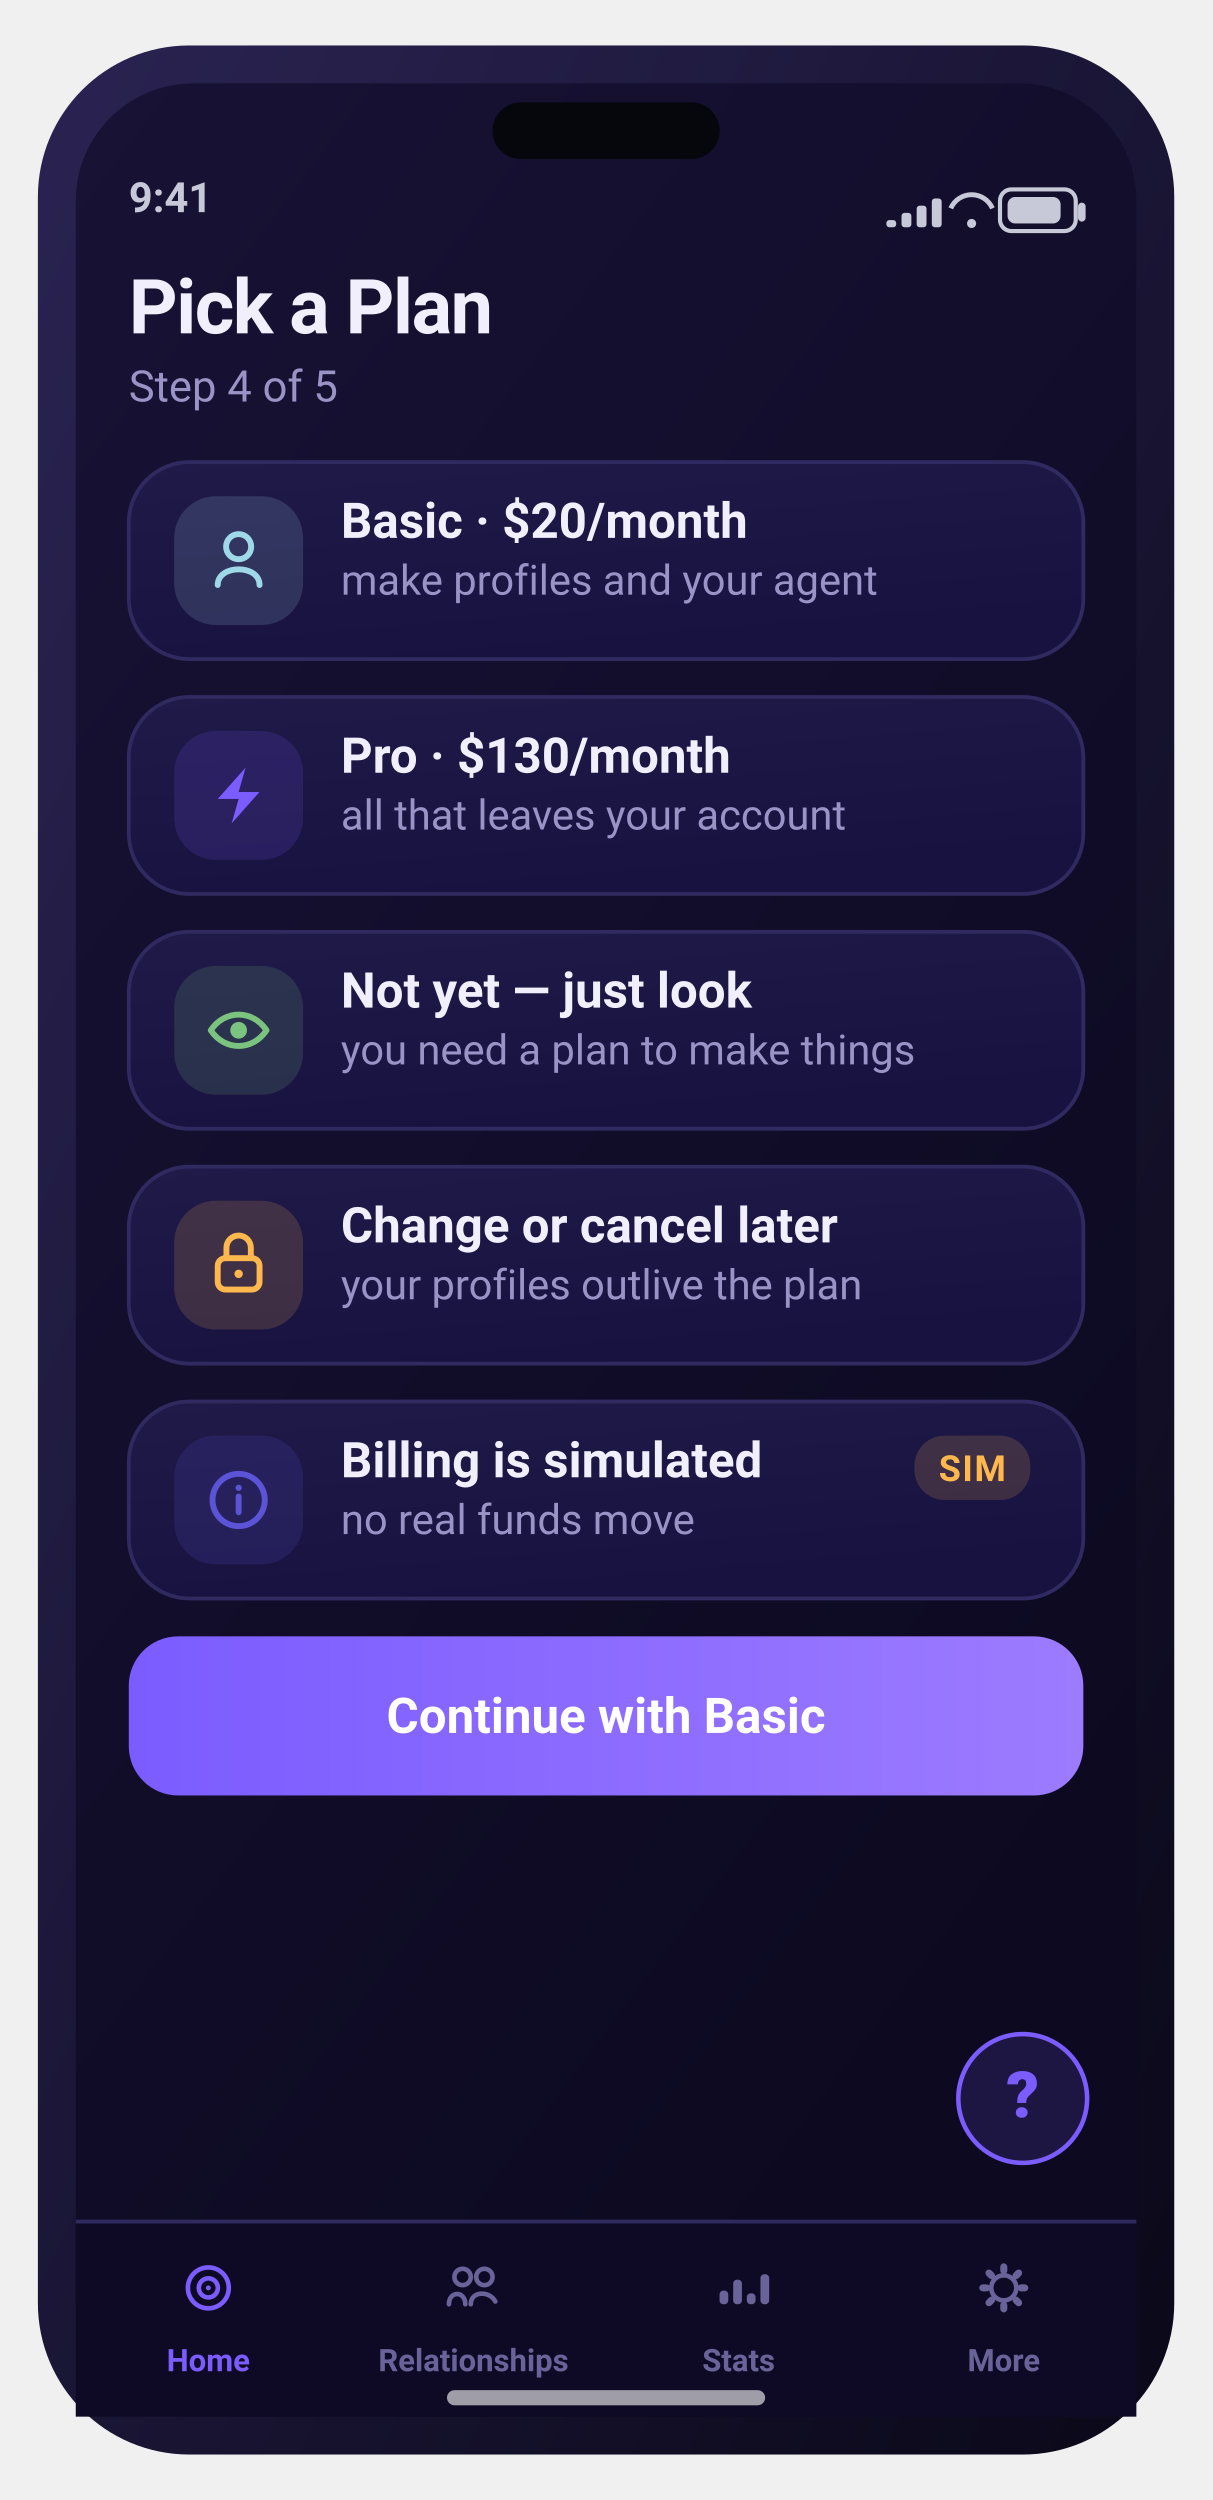
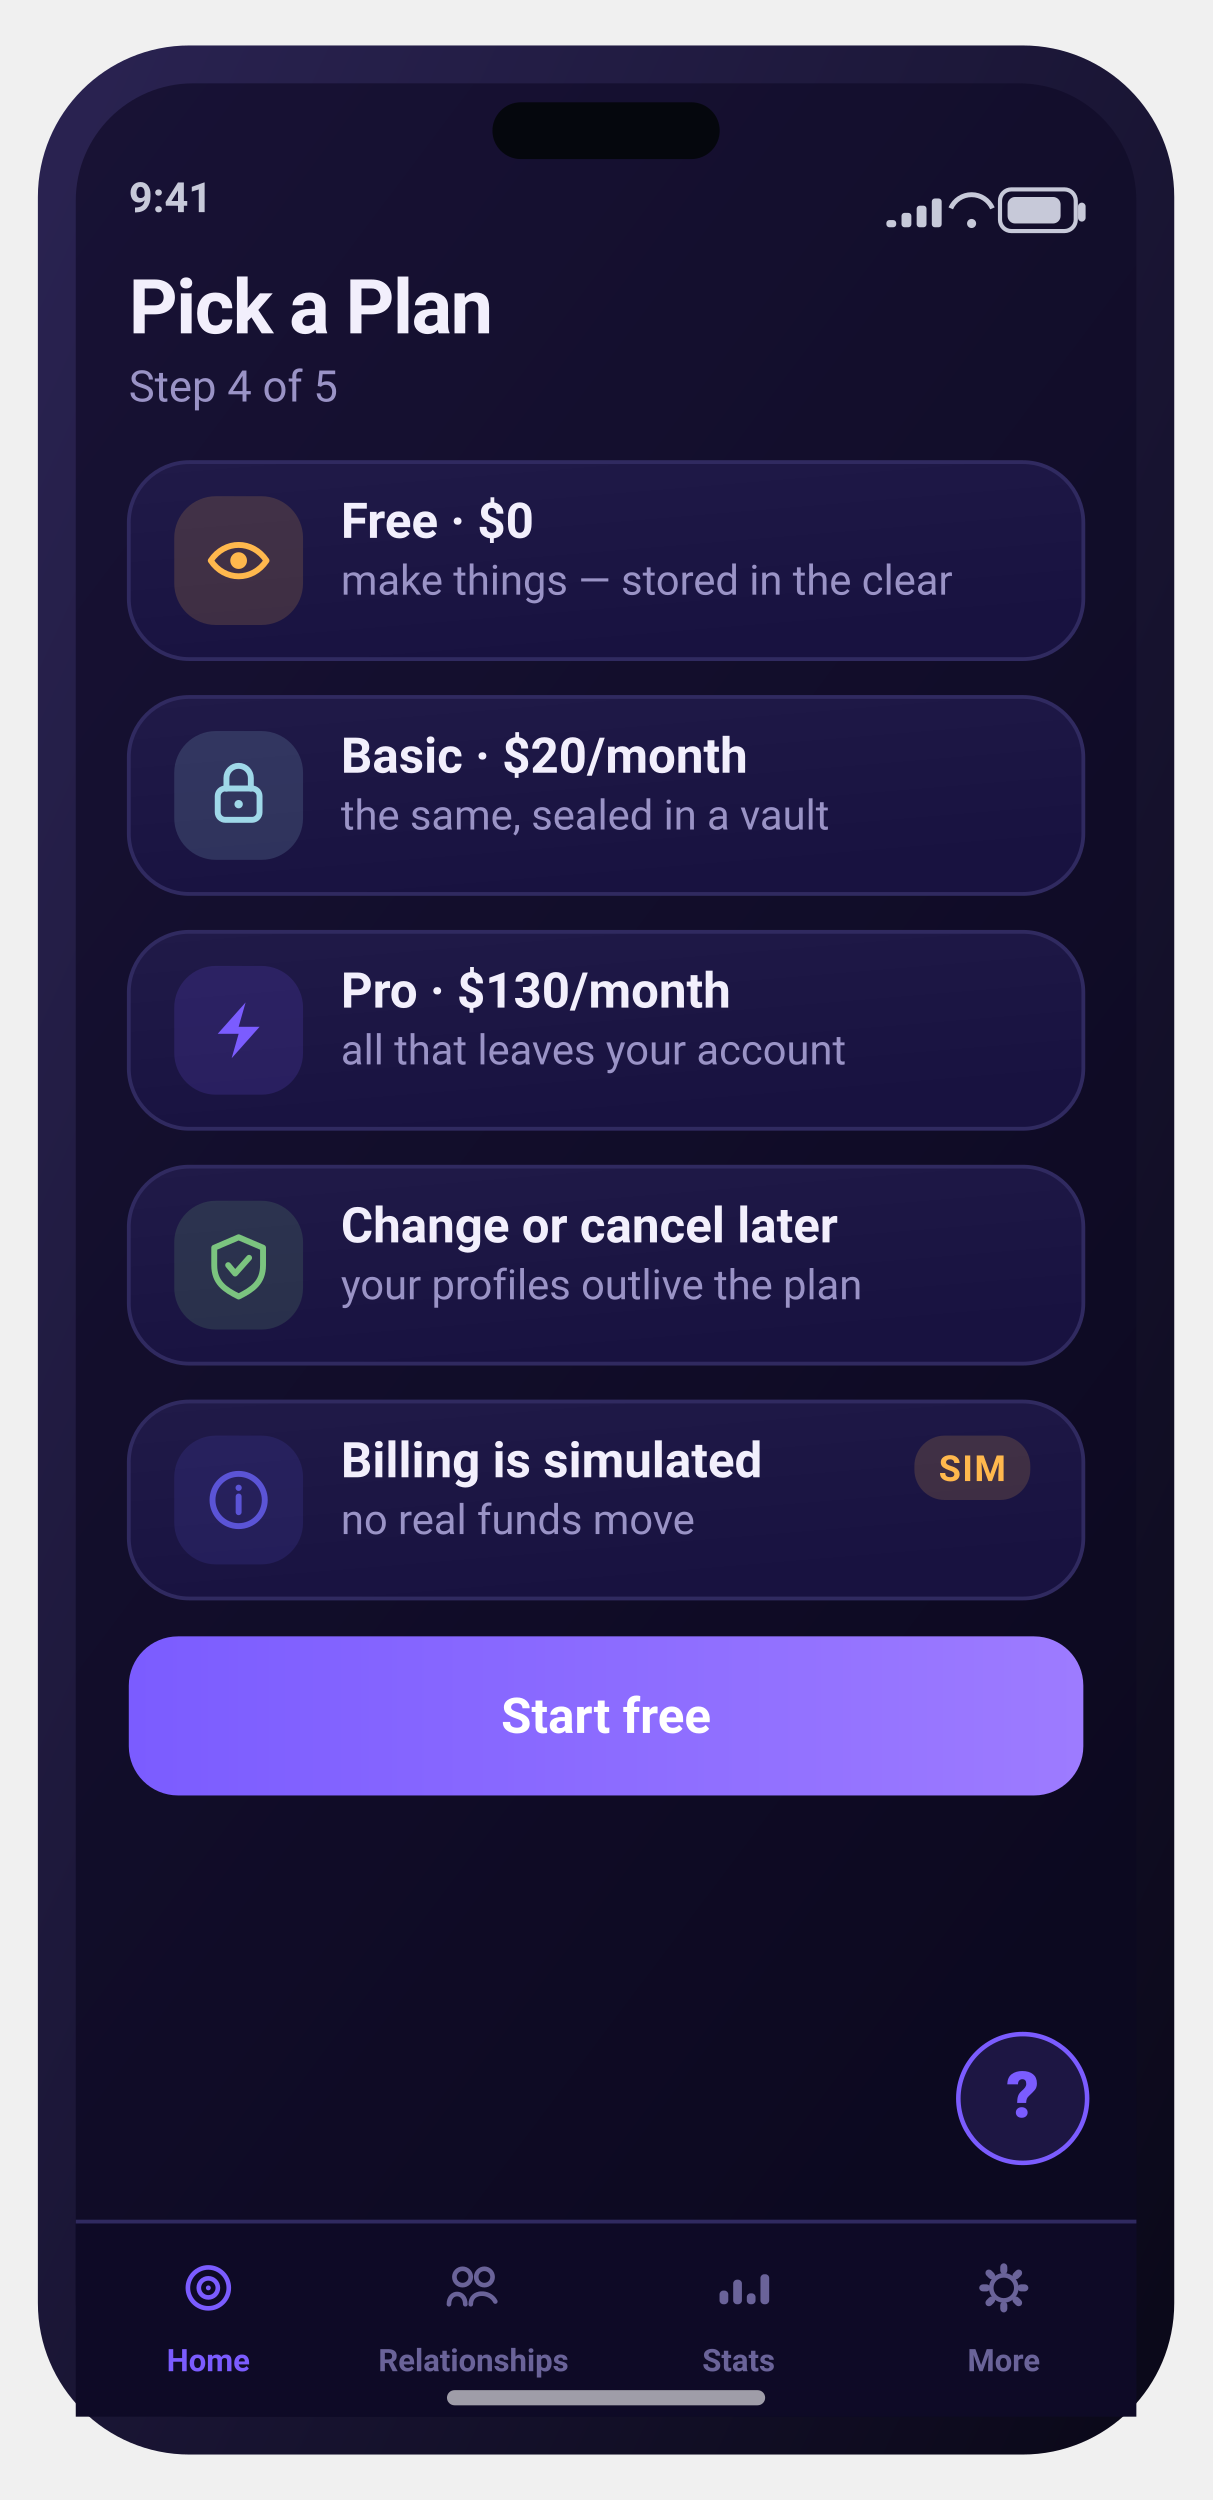
<svg xmlns="http://www.w3.org/2000/svg" width="320" height="660" viewBox="0 0 320 660" role="img" aria-label="Pick a Plan screen">
  <defs>
    <linearGradient id="gScr" x1="0" y1="0" x2="0.6" y2="1">
      <stop offset="0" stop-color="#181235" />
      <stop offset="1" stop-color="#0c0920" />
    </linearGradient>
    <linearGradient id="gFrame" x1="0" y1="0" x2="1" y2="1">
      <stop offset="0" stop-color="#2a2352" />
      <stop offset="1" stop-color="#0a0818" />
    </linearGradient>
    <linearGradient id="gCard" x1="0" y1="0" x2="0.4" y2="1">
      <stop offset="0" stop-color="#201a48" />
      <stop offset="1" stop-color="#181240" />
    </linearGradient>
    <linearGradient id="gBrand" x1="0" y1="0" x2="1" y2="0">
      <stop offset="0" stop-color="#7b5cff" />
      <stop offset="1" stop-color="#9d7bff" />
    </linearGradient>
    <linearGradient id="gAmber" x1="0" y1="0" x2="1" y2="0">
      <stop offset="0" stop-color="#ffb84d" />
      <stop offset="1" stop-color="#ffd27a" />
    </linearGradient>
    <linearGradient id="mV" x1="0" y1="0" x2="1" y2="0">
      <stop offset="0" stop-color="#7b5cff" />
      <stop offset="1" stop-color="#9d7bff" />
    </linearGradient>
    <linearGradient id="mA" x1="0" y1="0" x2="1" y2="0">
      <stop offset="0" stop-color="#ffb84d" />
      <stop offset="1" stop-color="#ff9f45" />
    </linearGradient>
    <linearGradient id="mG" x1="0" y1="0" x2="1" y2="0">
      <stop offset="0" stop-color="#5fb87a" />
      <stop offset="1" stop-color="#7bc47f" />
    </linearGradient>
    <linearGradient id="mC" x1="0" y1="0" x2="1" y2="0">
      <stop offset="0" stop-color="#6bb6d6" />
      <stop offset="1" stop-color="#9fd8e8" />
    </linearGradient>
    <radialGradient id="orb" cx="36%" cy="30%" r="78%">
      <stop offset="0" stop-color="#d9ccff" />
      <stop offset="38%" stop-color="#7b5cff" />
      <stop offset="78%" stop-color="#3f3bc0" />
      <stop offset="100%" stop-color="#140f34" />
    </radialGradient>
    <radialGradient id="glow" cx="50%" cy="50%" r="50%">
      <stop offset="0" stop-color="#7b5cff" stop-opacity="0.5" />
      <stop offset="1" stop-color="#7b5cff" stop-opacity="0" />
    </radialGradient>
  </defs>
  <rect x="10.0" y="12.0" width="300.0" height="636.0" rx="40" fill="url(#gFrame)" />
  <rect x="20.0" y="22.0" width="280.0" height="616.0" rx="31" fill="url(#gScr)" />
  <rect x="130.0" y="27.0" width="60.0" height="15.0" rx="7.5" fill="#05070d" />
  <text x="34.0" y="56.0" font-family="-apple-system,BlinkMacSystemFont,'SF Pro Display','SF Pro Text','Segoe UI',Roboto,system-ui,sans-serif" font-size="11" font-weight="600" fill="#c7c9d9" text-anchor="start">9:41</text>
  <rect x="264.0" y="50.0" width="20.0" height="11.0" rx="3" fill="none" stroke="#c7c9d9" stroke-width="1.1" />
  <rect x="266.0" y="52.0" width="14.0" height="7.0" rx="2" fill="#c7c9d9" />
  <rect x="284.6" y="53.5" width="2.0" height="5.0" rx="1" fill="#c7c9d9" />
  <path d="M251 55 a6 6 0 0 1 11 0" fill="none" stroke="#c7c9d9" stroke-width="1.3" />
  <circle cx="256.5" cy="59" r="1.2" fill="#c7c9d9" />
  <rect x="234.0" y="58.1" width="2.6" height="1.9" rx="0.8" fill="#c7c9d9" />
  <rect x="238.0" y="56.2" width="2.6" height="3.8" rx="0.8" fill="#c7c9d9" />
  <rect x="242.0" y="54.3" width="2.6" height="5.7" rx="0.8" fill="#c7c9d9" />
  <rect x="246.0" y="52.4" width="2.6" height="7.6" rx="0.8" fill="#c7c9d9" />
  <text x="34.0" y="88.0" font-family="-apple-system,BlinkMacSystemFont,'SF Pro Display','SF Pro Text','Segoe UI',Roboto,system-ui,sans-serif" font-size="20" font-weight="700" fill="#f2effc" text-anchor="start" letter-spacing="-0.4">Pick a Plan</text>
  <text x="34.0" y="106.0" font-family="-apple-system,BlinkMacSystemFont,'SF Pro Display','SF Pro Text','Segoe UI',Roboto,system-ui,sans-serif" font-size="11.5" font-weight="400" fill="#9a93c6" text-anchor="start">Step 4 of 5</text>
  <rect x="34.0" y="122.0" width="252.0" height="52.0" rx="16" fill="url(#gCard)" stroke="#302a60" stroke-width="1" />
-   <rect x="46.0" y="131.0" width="34.0" height="34.0" rx="11" fill="rgba(159,216,232,0.16)" />
-   <circle cx="63" cy="144.32" r="3.312" fill="none" stroke="#9fd8e8" stroke-width="1.56" stroke-linecap="round" stroke-linejoin="round" />
-   <path d="M57.48 154.44 c0 -5.52 11.04 -5.52 11.04 0" fill="none" stroke="#9fd8e8" stroke-width="1.56" stroke-linecap="round" stroke-linejoin="round" />
-   <text x="90.0" y="142.0" font-family="-apple-system,BlinkMacSystemFont,'SF Pro Display','SF Pro Text','Segoe UI',Roboto,system-ui,sans-serif" font-size="13" font-weight="600" fill="#f2effc" text-anchor="start">Basic · $20/month</text>
-   <text x="90.0" y="157.0" font-family="-apple-system,BlinkMacSystemFont,'SF Pro Display','SF Pro Text','Segoe UI',Roboto,system-ui,sans-serif" font-size="11" font-weight="400" fill="#9a93c6" text-anchor="start">make profiles and your agent</text>
+   <rect x="46.0" y="131.0" width="34.0" height="34.0" rx="11" fill="rgba(255,184,77,0.16)" />
+   <path d="M55.64 148.0 c3.68 -5.52 11.04 -5.52 14.72 0 c-3.68 5.52 -11.04 5.52 -14.72 0 Z" fill="none" stroke="#ffb84d" stroke-width="1.56" stroke-linecap="round" stroke-linejoin="round" />
+   <circle cx="63" cy="148.0" r="2.208" fill="#ffb84d" />
+   <text x="90.0" y="142.0" font-family="-apple-system,BlinkMacSystemFont,'SF Pro Display','SF Pro Text','Segoe UI',Roboto,system-ui,sans-serif" font-size="13" font-weight="600" fill="#f2effc" text-anchor="start">Free · $0</text>
+   <text x="90.0" y="157.0" font-family="-apple-system,BlinkMacSystemFont,'SF Pro Display','SF Pro Text','Segoe UI',Roboto,system-ui,sans-serif" font-size="11" font-weight="400" fill="#9a93c6" text-anchor="start">make things — stored in the clear</text>
  <rect x="34.0" y="184.0" width="252.0" height="52.0" rx="16" fill="url(#gCard)" stroke="#302a60" stroke-width="1" />
-   <rect x="46.0" y="193.0" width="34.0" height="34.0" rx="11" fill="rgba(123,92,255,0.16)" />
-   <path d="M64.84 202.64 L57.48 210.92 L63 210.92 L61.16 217.36 L68.52 209.08 L63 209.08 Z" fill="#7b5cff" />
-   <text x="90.0" y="204.0" font-family="-apple-system,BlinkMacSystemFont,'SF Pro Display','SF Pro Text','Segoe UI',Roboto,system-ui,sans-serif" font-size="13" font-weight="600" fill="#f2effc" text-anchor="start">Pro · $130/month</text>
-   <text x="90.0" y="219.0" font-family="-apple-system,BlinkMacSystemFont,'SF Pro Display','SF Pro Text','Segoe UI',Roboto,system-ui,sans-serif" font-size="11" font-weight="400" fill="#9a93c6" text-anchor="start">all that leaves your account</text>
+   <rect x="46.0" y="193.0" width="34.0" height="34.0" rx="11" fill="rgba(159,216,232,0.16)" />
+   <rect x="57.48" y="208.16" width="11.04" height="8.28" rx="2" fill="none" stroke="#9fd8e8" stroke-width="1.56" stroke-linecap="round" stroke-linejoin="round" />
+   <path d="M59.78 208.16 v-2.76 a3.22 3.22 0 0 1 6.44 0 v2.76" fill="none" stroke="#9fd8e8" stroke-width="1.56" stroke-linecap="round" stroke-linejoin="round" />
+   <circle cx="63" cy="212.3" r="1.104" fill="#9fd8e8" />
+   <text x="90.0" y="204.0" font-family="-apple-system,BlinkMacSystemFont,'SF Pro Display','SF Pro Text','Segoe UI',Roboto,system-ui,sans-serif" font-size="13" font-weight="600" fill="#f2effc" text-anchor="start">Basic · $20/month</text>
+   <text x="90.0" y="219.0" font-family="-apple-system,BlinkMacSystemFont,'SF Pro Display','SF Pro Text','Segoe UI',Roboto,system-ui,sans-serif" font-size="11" font-weight="400" fill="#9a93c6" text-anchor="start">the same, sealed in a vault</text>
  <rect x="34.0" y="246.0" width="252.0" height="52.0" rx="16" fill="url(#gCard)" stroke="#302a60" stroke-width="1" />
-   <rect x="46.0" y="255.0" width="34.0" height="34.0" rx="11" fill="rgba(123,196,127,0.16)" />
-   <path d="M55.64 272.0 c3.68 -5.52 11.04 -5.52 14.72 0 c-3.68 5.52 -11.04 5.52 -14.72 0 Z" fill="none" stroke="#7bc47f" stroke-width="1.56" stroke-linecap="round" stroke-linejoin="round" />
-   <circle cx="63" cy="272.0" r="2.208" fill="#7bc47f" />
-   <text x="90.0" y="266.0" font-family="-apple-system,BlinkMacSystemFont,'SF Pro Display','SF Pro Text','Segoe UI',Roboto,system-ui,sans-serif" font-size="13" font-weight="600" fill="#f2effc" text-anchor="start">Not yet — just look</text>
-   <text x="90.0" y="281.0" font-family="-apple-system,BlinkMacSystemFont,'SF Pro Display','SF Pro Text','Segoe UI',Roboto,system-ui,sans-serif" font-size="11" font-weight="400" fill="#9a93c6" text-anchor="start">you need a plan to make things</text>
+   <rect x="46.0" y="255.0" width="34.0" height="34.0" rx="11" fill="rgba(123,92,255,0.16)" />
+   <path d="M64.84 264.64 L57.48 272.92 L63 272.92 L61.16 279.36 L68.52 271.08 L63 271.08 Z" fill="#7b5cff" />
+   <text x="90.0" y="266.0" font-family="-apple-system,BlinkMacSystemFont,'SF Pro Display','SF Pro Text','Segoe UI',Roboto,system-ui,sans-serif" font-size="13" font-weight="600" fill="#f2effc" text-anchor="start">Pro · $130/month</text>
+   <text x="90.0" y="281.0" font-family="-apple-system,BlinkMacSystemFont,'SF Pro Display','SF Pro Text','Segoe UI',Roboto,system-ui,sans-serif" font-size="11" font-weight="400" fill="#9a93c6" text-anchor="start">all that leaves your account</text>
  <rect x="34.0" y="308.0" width="252.0" height="52.0" rx="16" fill="url(#gCard)" stroke="#302a60" stroke-width="1" />
-   <rect x="46.0" y="317.0" width="34.0" height="34.0" rx="11" fill="rgba(255,184,77,0.16)" />
-   <rect x="57.48" y="332.16" width="11.04" height="8.28" rx="2" fill="none" stroke="#ffb84d" stroke-width="1.56" stroke-linecap="round" stroke-linejoin="round" />
-   <path d="M59.78 332.16 v-2.76 a3.22 3.22 0 0 1 6.44 0 v2.76" fill="none" stroke="#ffb84d" stroke-width="1.56" stroke-linecap="round" stroke-linejoin="round" />
-   <circle cx="63" cy="336.3" r="1.104" fill="#ffb84d" />
+   <rect x="46.0" y="317.0" width="34.0" height="34.0" rx="11" fill="rgba(123,196,127,0.16)" />
+   <path d="M63 326.64 l6.44 2.76 v4.6 c0 4.6 -2.76 6.44 -6.44 8.28 c-3.68 -1.84 -6.44 -3.68 -6.44 -8.28 v-4.6 Z" fill="none" stroke="#7bc47f" stroke-width="1.56" stroke-linecap="round" stroke-linejoin="round" />
+   <path d="M60.24 334.0 l1.84 2.208 3.68 -4.14" fill="none" stroke="#7bc47f" stroke-width="1.56" stroke-linecap="round" stroke-linejoin="round" />
  <text x="90.0" y="328.0" font-family="-apple-system,BlinkMacSystemFont,'SF Pro Display','SF Pro Text','Segoe UI',Roboto,system-ui,sans-serif" font-size="13" font-weight="600" fill="#f2effc" text-anchor="start">Change or cancel later</text>
  <text x="90.0" y="343.0" font-family="-apple-system,BlinkMacSystemFont,'SF Pro Display','SF Pro Text','Segoe UI',Roboto,system-ui,sans-serif" font-size="11" font-weight="400" fill="#9a93c6" text-anchor="start">your profiles outlive the plan</text>
  <rect x="34.0" y="370.0" width="252.0" height="52.0" rx="16" fill="url(#gCard)" stroke="#302a60" stroke-width="1" />
  <rect x="46.0" y="379.0" width="34.0" height="34.0" rx="11" fill="rgba(91,84,214,0.16)" />
  <circle cx="63" cy="396.0" r="6.9" fill="none" stroke="#5b54d6" stroke-width="1.56" stroke-linecap="round" stroke-linejoin="round" />
  <circle cx="63" cy="392.78" r="0.828" fill="#5b54d6" />
  <path d="M63 395.08 v4.14" fill="none" stroke="#5b54d6" stroke-width="1.56" stroke-linecap="round" stroke-linejoin="round" />
  <text x="90.0" y="390.0" font-family="-apple-system,BlinkMacSystemFont,'SF Pro Display','SF Pro Text','Segoe UI',Roboto,system-ui,sans-serif" font-size="13" font-weight="600" fill="#f2effc" text-anchor="start">Billing is simulated</text>
  <text x="90.0" y="405.0" font-family="-apple-system,BlinkMacSystemFont,'SF Pro Display','SF Pro Text','Segoe UI',Roboto,system-ui,sans-serif" font-size="11" font-weight="400" fill="#9a93c6" text-anchor="start">no real funds move</text>
  <rect x="241.4" y="379.0" width="30.6" height="17.0" rx="8" fill="rgba(255,184,77,0.16)" />
  <text x="256.7" y="391.0" font-family="-apple-system,BlinkMacSystemFont,'SF Pro Display','SF Pro Text','Segoe UI',Roboto,system-ui,sans-serif" font-size="9.5" font-weight="700" fill="#ffb84d" text-anchor="middle" letter-spacing="0.4">SIM</text>
  <rect x="34.0" y="432.0" width="252.0" height="42.0" rx="13" fill="url(#gBrand)" />
-   <text x="160.0" y="457.5" font-family="-apple-system,BlinkMacSystemFont,'SF Pro Display','SF Pro Text','Segoe UI',Roboto,system-ui,sans-serif" font-size="13" font-weight="700" fill="#fff" text-anchor="middle">Continue with Basic</text>
+   <text x="160.0" y="457.5" font-family="-apple-system,BlinkMacSystemFont,'SF Pro Display','SF Pro Text','Segoe UI',Roboto,system-ui,sans-serif" font-size="13" font-weight="700" fill="#fff" text-anchor="middle">Start free</text>
  <rect x="20.0" y="586.0" width="280.0" height="52.0" rx="0" fill="#0e0a26" />
  <rect x="20" y="586" width="280" height="1" fill="#302a60" />
  <circle cx="55.0" cy="604" r="5.4" fill="none" stroke="#7b5cff" stroke-width="1.22" stroke-linecap="round" stroke-linejoin="round" />
  <circle cx="55.0" cy="604" r="2.52" fill="none" stroke="#7b5cff" stroke-width="1.22" stroke-linecap="round" stroke-linejoin="round" />
  <circle cx="55.0" cy="604" r="0.648" fill="#7b5cff" />
  <text x="55.0" y="626.0" font-family="-apple-system,BlinkMacSystemFont,'SF Pro Display','SF Pro Text','Segoe UI',Roboto,system-ui,sans-serif" font-size="8.2" font-weight="600" fill="#7b5cff" text-anchor="middle">Home</text>
  <circle cx="122.12" cy="601.12" r="2.16" fill="none" stroke="#6a6399" stroke-width="1.22" stroke-linecap="round" stroke-linejoin="round" />
  <circle cx="127.88" cy="601.12" r="2.16" fill="none" stroke="#6a6399" stroke-width="1.22" stroke-linecap="round" stroke-linejoin="round" />
  <path d="M118.52 608.32 c0 -3.6 4.32 -3.6 4.32 0 M124.28 608.32 c0 -3.6 5.04 -3.6 6.48 -0.72" fill="none" stroke="#6a6399" stroke-width="1.22" stroke-linecap="round" stroke-linejoin="round" />
  <text x="125.0" y="626.0" font-family="-apple-system,BlinkMacSystemFont,'SF Pro Display','SF Pro Text','Segoe UI',Roboto,system-ui,sans-serif" font-size="8.2" font-weight="600" fill="#6a6399" text-anchor="middle">Relationships</text>
  <rect x="189.96" y="604.72" width="2.304" height="3.6" rx="1" fill="#6a6399" />
  <rect x="193.56" y="601.84" width="2.304" height="6.48" rx="1" fill="#6a6399" />
  <rect x="197.16" y="605.44" width="2.304" height="2.88" rx="1" fill="#6a6399" />
  <rect x="200.76" y="600.4" width="2.304" height="7.92" rx="1" fill="#6a6399" />
  <text x="195.0" y="626.0" font-family="-apple-system,BlinkMacSystemFont,'SF Pro Display','SF Pro Text','Segoe UI',Roboto,system-ui,sans-serif" font-size="8.2" font-weight="600" fill="#6a6399" text-anchor="middle">Stats</text>
  <rect x="264.064" y="597.52" width="1.872" height="2.88" rx="1" transform="rotate(0 265.0 604)" fill="#6a6399" />
  <rect x="264.064" y="597.52" width="1.872" height="2.88" rx="1" transform="rotate(45 265.0 604)" fill="#6a6399" />
  <rect x="264.064" y="597.52" width="1.872" height="2.88" rx="1" transform="rotate(90 265.0 604)" fill="#6a6399" />
  <rect x="264.064" y="597.52" width="1.872" height="2.88" rx="1" transform="rotate(135 265.0 604)" fill="#6a6399" />
  <rect x="264.064" y="597.52" width="1.872" height="2.88" rx="1" transform="rotate(180 265.0 604)" fill="#6a6399" />
  <rect x="264.064" y="597.52" width="1.872" height="2.88" rx="1" transform="rotate(225 265.0 604)" fill="#6a6399" />
  <rect x="264.064" y="597.52" width="1.872" height="2.88" rx="1" transform="rotate(270 265.0 604)" fill="#6a6399" />
  <rect x="264.064" y="597.52" width="1.872" height="2.88" rx="1" transform="rotate(315 265.0 604)" fill="#6a6399" />
  <circle cx="265.0" cy="604" r="3.312" fill="none" stroke="#6a6399" stroke-width="1.22" stroke-linecap="round" stroke-linejoin="round" />
  <text x="265.0" y="626.0" font-family="-apple-system,BlinkMacSystemFont,'SF Pro Display','SF Pro Text','Segoe UI',Roboto,system-ui,sans-serif" font-size="8.2" font-weight="600" fill="#6a6399" text-anchor="middle">More</text>
  <circle cx="270" cy="554" r="17" fill="rgba(123,92,255,0.16)" stroke="#7b5cff" stroke-width="1.2" />
  <text x="270.0" y="559.0" font-family="-apple-system,BlinkMacSystemFont,'SF Pro Display','SF Pro Text','Segoe UI',Roboto,system-ui,sans-serif" font-size="17" font-weight="800" fill="#7b5cff" text-anchor="middle">?</text>
  <rect x="118.0" y="631.0" width="84.0" height="4.0" rx="2" fill="rgba(255,255,255,0.6)" />
</svg>
